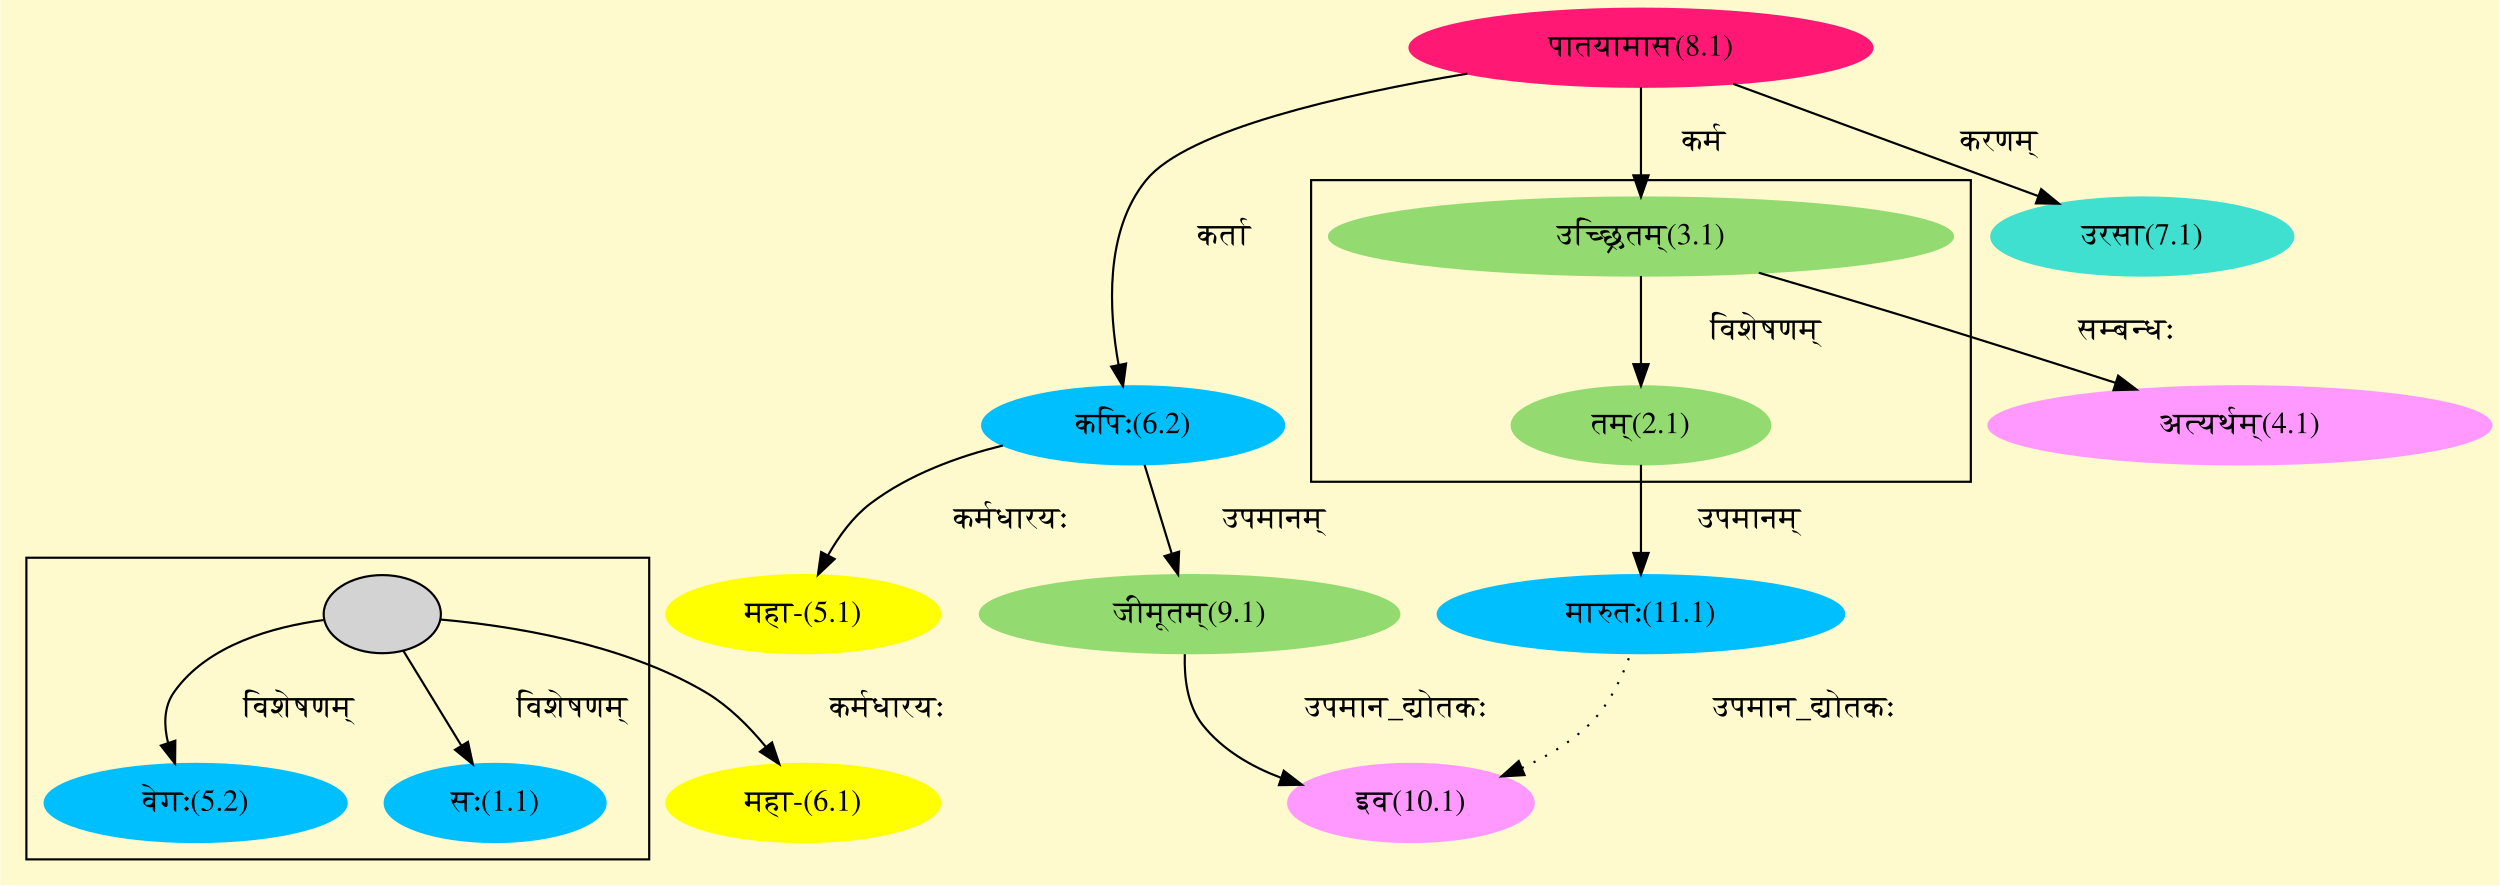
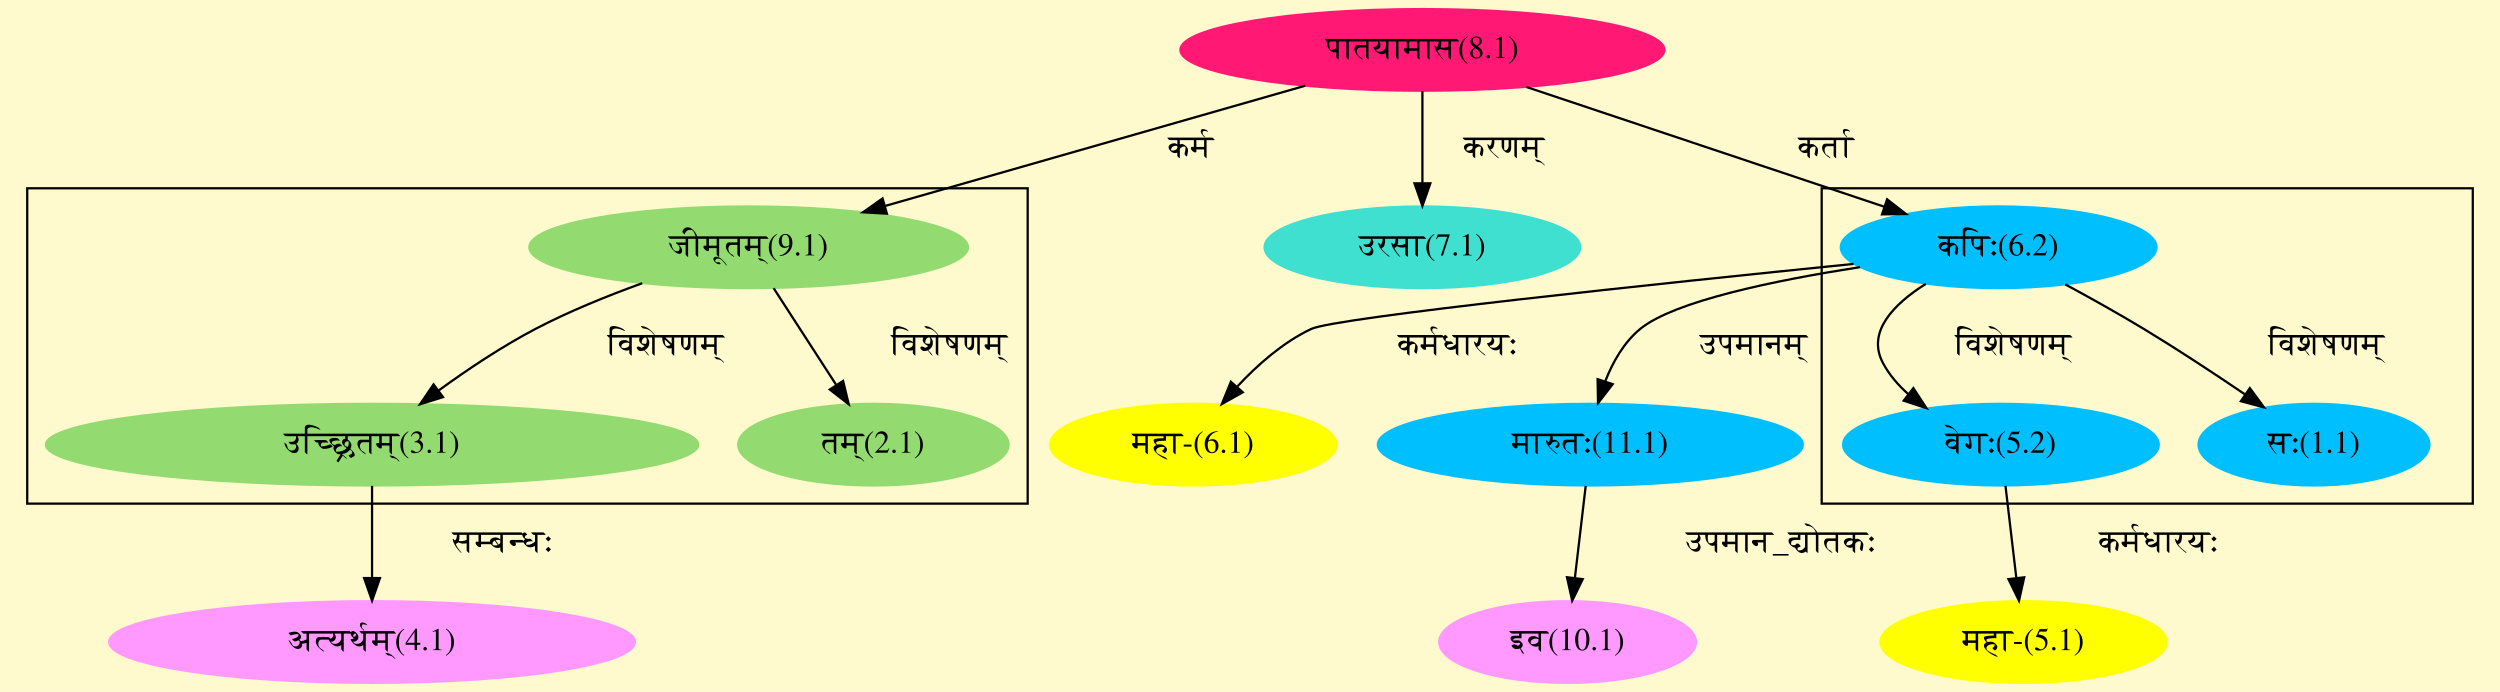
- <svg xmlns="http://www.w3.org/2000/svg" width="1152pt" height="408pt" viewBox="0.00 0.00 1151.69 408.00">
-   <g id="graph0" class="graph" transform="scale(1 1) rotate(0) translate(4 404)">
-     <polygon fill="#fffacd" stroke="transparent" points="-4,4 -4,-404 1147.69,-404 1147.69,4 -4,4" />
+ <svg xmlns="http://www.w3.org/2000/svg" width="1102pt" height="305pt" viewBox="0.00 0.00 1102.00 305.00">
+   <g id="graph0" class="graph" transform="scale(1 1) rotate(0) translate(4 301)">
+     <polygon fill="#fffacd" stroke="transparent" points="-4,4 -4,-301 1098,-301 1098,4 -4,4" />
    <g id="clust1" class="cluster">
-       <polygon fill="#fffacd" stroke="black" points="8,-8 8,-147 295,-147 295,-8 8,-8" />
+       <polygon fill="#fffacd" stroke="black" points="799,-79 799,-218 1086,-218 1086,-79 799,-79" />
    </g>
    <g id="clust2" class="cluster">
-       <polygon fill="#fffacd" stroke="black" points="600,-182 600,-321 904,-321 904,-182 600,-182" />
+       <polygon fill="#fffacd" stroke="black" points="8,-79 8,-218 449,-218 449,-79 8,-79" />
    </g>
    <g id="node1" class="node">
-       <ellipse fill="#00bfff" stroke="#00bfff" cx="224" cy="-34" rx="50.89" ry="18" />
-       <text text-anchor="middle" x="224" y="-30.3" font-family="Times,serif" font-size="14.00">सः(1.1)</text>
+       <ellipse fill="#00bfff" stroke="#00bfff" cx="1016" cy="-105" rx="50.89" ry="18" />
+       <text text-anchor="middle" x="1016" y="-101.3" font-family="Times,serif" font-size="14.00">सः(1.1)</text>
    </g>
    <g id="node2" class="node">
-       <ellipse fill="lightgrey" stroke="black" cx="172" cy="-121" rx="27" ry="18" />
+       <ellipse fill="#00bfff" stroke="#00bfff" cx="877" cy="-192" rx="69.59" ry="18" />
+       <text text-anchor="middle" x="877" y="-188.3" font-family="Times,serif" font-size="14.00">कपिः(6.2)</text>
    </g>
    <g id="edge1" class="edge">
-       <path fill="none" stroke="black" d="M208.35,-60.58C199.69,-74.73 189.21,-91.88 181.72,-104.1" />
-       <polygon fill="black" stroke="black" points="211.49,-62.15 213.73,-51.79 205.52,-58.5 211.49,-62.15" />
-       <text text-anchor="middle" x="259.5" y="-73.8" font-family="Times,serif" font-size="14.00">विशेषणम्</text>
+       <path fill="none" stroke="black" d="M985.58,-127.16C972.1,-136.3 955.94,-146.96 941,-156 929.84,-162.75 917.3,-169.74 906.3,-175.68" />
+       <polygon fill="black" stroke="black" points="987.73,-129.93 994.01,-121.4 983.78,-124.15 987.73,-129.93" />
+       <text text-anchor="middle" x="1021.5" y="-144.8" font-family="Times,serif" font-size="14.00">विशेषणम्</text>
+     </g>
+     <g id="node10" class="node">
+       <ellipse fill="#ff1975" stroke="#ff1975" cx="623" cy="-279" rx="106.68" ry="18" />
+       <text text-anchor="middle" x="623" y="-275.3" font-family="Times,serif" font-size="14.00">पातयामास(8.1)</text>
+     </g>
+     <g id="edge8" class="edge">
+       <path fill="none" stroke="black" d="M826.44,-209.92C780.49,-225.3 713.29,-247.79 668.86,-262.65" />
+       <polygon fill="black" stroke="black" points="827.82,-213.15 836.19,-206.66 825.6,-206.51 827.82,-213.15" />
+       <text text-anchor="middle" x="801" y="-231.8" font-family="Times,serif" font-size="14.00">कर्ता</text>
    </g>
    <g id="node3" class="node">
-       <ellipse fill="#00bfff" stroke="#00bfff" cx="86" cy="-34" rx="69.59" ry="18" />
-       <text text-anchor="middle" x="86" y="-30.3" font-family="Times,serif" font-size="14.00">वेगः(5.2)</text>
+       <ellipse fill="#00bfff" stroke="#00bfff" cx="878" cy="-105" rx="69.59" ry="18" />
+       <text text-anchor="middle" x="878" y="-101.3" font-family="Times,serif" font-size="14.00">वेगः(5.2)</text>
    </g>
    <g id="edge6" class="edge">
-       <path fill="none" stroke="black" d="M73.31,-61.58C71.31,-69.66 71.24,-78.19 76,-85 91.46,-107.09 122.41,-115.29 145,-118.3" />
-       <polygon fill="black" stroke="black" points="76.63,-62.68 76.52,-52.09 70,-60.44 76.63,-62.68" />
-       <text text-anchor="middle" x="133.5" y="-73.8" font-family="Times,serif" font-size="14.00">विशेषणम्</text>
+       <path fill="none" stroke="black" d="M837.24,-127.2C832.74,-131.18 828.78,-135.77 826,-141 818.72,-154.68 830.71,-166.92 844.88,-175.87" />
+       <polygon fill="black" stroke="black" points="839.42,-129.93 845.21,-121.06 835.15,-124.38 839.42,-129.93" />
+       <text text-anchor="middle" x="883.5" y="-144.8" font-family="Times,serif" font-size="14.00">विशेषणम्</text>
    </g>
    <g id="node4" class="node">
-       <ellipse fill="#93db70" stroke="#93db70" cx="752" cy="-208" rx="59.59" ry="18" />
-       <text text-anchor="middle" x="752" y="-204.3" font-family="Times,serif" font-size="14.00">तम्(2.1)</text>
+       <ellipse fill="#93db70" stroke="#93db70" cx="381" cy="-105" rx="59.59" ry="18" />
+       <text text-anchor="middle" x="381" y="-101.3" font-family="Times,serif" font-size="14.00">तम्(2.1)</text>
    </g>
    <g id="node5" class="node">
-       <ellipse fill="#93db70" stroke="#93db70" cx="752" cy="-295" rx="143.77" ry="18" />
-       <text text-anchor="middle" x="752" y="-291.3" font-family="Times,serif" font-size="14.00">उच्छ्र्रितम्(3.1)</text>
+       <ellipse fill="#93db70" stroke="#93db70" cx="326" cy="-192" rx="96.68" ry="18" />
+       <text text-anchor="middle" x="326" y="-188.3" font-family="Times,serif" font-size="14.00">जीमूतम्(9.1)</text>
    </g>
    <g id="edge2" class="edge">
-       <path fill="none" stroke="black" d="M752,-236.27C752,-249.58 752,-265.19 752,-276.82" />
-       <polygon fill="black" stroke="black" points="755.5,-236.2 752,-226.2 748.5,-236.2 755.5,-236.2" />
-       <text text-anchor="middle" x="809.5" y="-247.8" font-family="Times,serif" font-size="14.00">विशेषणम्</text>
+       <path fill="none" stroke="black" d="M364.6,-131.34C355.7,-145.1 344.93,-161.74 337.03,-173.95" />
+       <polygon fill="black" stroke="black" points="367.64,-133.09 370.13,-122.79 361.76,-129.29 367.64,-133.09" />
+       <text text-anchor="middle" x="414.5" y="-144.8" font-family="Times,serif" font-size="14.00">विशेषणम्</text>
+     </g>
+     <g id="edge10" class="edge">
+       <path fill="none" stroke="black" d="M386.24,-210.24C440.63,-225.81 519.82,-248.47 571.37,-263.22" />
+       <polygon fill="black" stroke="black" points="386.96,-206.81 376.38,-207.42 385.03,-213.54 386.96,-206.81" />
+       <text text-anchor="middle" x="521" y="-231.8" font-family="Times,serif" font-size="14.00">कर्म</text>
    </g>
    <g id="node6" class="node">
-       <ellipse fill="#ff1975" stroke="#ff1975" cx="752" cy="-382" rx="106.68" ry="18" />
-       <text text-anchor="middle" x="752" y="-378.3" font-family="Times,serif" font-size="14.00">पातयामास(8.1)</text>
+       <ellipse fill="#93db70" stroke="#93db70" cx="160" cy="-105" rx="143.77" ry="18" />
+       <text text-anchor="middle" x="160" y="-101.3" font-family="Times,serif" font-size="14.00">उच्छ्र्रितम्(3.1)</text>
    </g>
    <g id="edge3" class="edge">
-       <path fill="none" stroke="black" d="M752,-323.27C752,-336.58 752,-352.19 752,-363.82" />
-       <polygon fill="black" stroke="black" points="755.5,-323.2 752,-313.2 748.5,-323.2 755.5,-323.2" />
-       <text text-anchor="middle" x="781" y="-334.8" font-family="Times,serif" font-size="14.00">कर्म</text>
+       <path fill="none" stroke="black" d="M189.46,-128.96C202.1,-138.13 217.32,-148.32 232,-156 246.82,-163.75 263.74,-170.6 279.1,-176.15" />
+       <polygon fill="black" stroke="black" points="191.28,-125.95 181.16,-122.81 187.11,-131.57 191.28,-125.95" />
+       <text text-anchor="middle" x="289.5" y="-144.8" font-family="Times,serif" font-size="14.00">विशेषणम्</text>
    </g>
    <g id="node7" class="node">
-       <ellipse fill="#ff99ff" stroke="#ff99ff" cx="1028" cy="-208" rx="115.88" ry="18" />
-       <text text-anchor="middle" x="1028" y="-204.3" font-family="Times,serif" font-size="14.00">अत्यर्थम्(4.1)</text>
+       <ellipse fill="#ff99ff" stroke="#ff99ff" cx="160" cy="-18" rx="115.88" ry="18" />
+       <text text-anchor="middle" x="160" y="-14.3" font-family="Times,serif" font-size="14.00">अत्यर्थम्(4.1)</text>
    </g>
    <g id="edge4" class="edge">
-       <path fill="none" stroke="black" d="M970.56,-227.63C940.88,-237.17 904.05,-248.88 871,-259 849.89,-265.46 826.61,-272.36 806.28,-278.31" />
-       <polygon fill="black" stroke="black" points="971.89,-230.88 980.33,-224.48 969.74,-224.22 971.89,-230.88" />
-       <text text-anchor="middle" x="975.5" y="-247.8" font-family="Times,serif" font-size="14.00">सम्बन्धः</text>
+       <path fill="none" stroke="black" d="M160,-46.27C160,-59.58 160,-75.19 160,-86.82" />
+       <polygon fill="black" stroke="black" points="163.5,-46.2 160,-36.2 156.5,-46.2 163.5,-46.2" />
+       <text text-anchor="middle" x="217.5" y="-57.8" font-family="Times,serif" font-size="14.00">सम्बन्धः</text>
    </g>
    <g id="node8" class="node">
-       <ellipse fill="#ffff00" stroke="#ffff00" cx="366" cy="-121" rx="63.09" ry="18" />
-       <text text-anchor="middle" x="366" y="-117.3" font-family="Times,serif" font-size="14.00">महा-(5.1)</text>
+       <ellipse fill="#ffff00" stroke="#ffff00" cx="888" cy="-18" rx="63.09" ry="18" />
+       <text text-anchor="middle" x="888" y="-14.3" font-family="Times,serif" font-size="14.00">महा-(5.1)</text>
+     </g>
+     <g id="edge5" class="edge">
+       <path fill="none" stroke="black" d="M884.79,-46.27C883.23,-59.58 881.39,-75.19 880.02,-86.82" />
+       <polygon fill="black" stroke="black" points="888.28,-46.54 885.98,-36.2 881.33,-45.72 888.28,-46.54" />
+       <text text-anchor="middle" x="947.5" y="-57.8" font-family="Times,serif" font-size="14.00">कर्मधारयः</text>
    </g>
    <g id="node9" class="node">
-       <ellipse fill="#00bfff" stroke="#00bfff" cx="518" cy="-208" rx="69.59" ry="18" />
-       <text text-anchor="middle" x="518" y="-204.3" font-family="Times,serif" font-size="14.00">कपिः(6.2)</text>
-     </g>
-     <g id="edge5" class="edge">
-       <path fill="none" stroke="black" d="M377.46,-148.23C382.37,-156.87 388.87,-165.84 397,-172 414.6,-185.34 437.15,-193.61 458,-198.72" />
-       <polygon fill="black" stroke="black" points="380.45,-146.4 372.75,-139.13 374.23,-149.62 380.45,-146.4" />
-       <text text-anchor="middle" x="461.5" y="-160.8" font-family="Times,serif" font-size="14.00">कर्मधारयः</text>
-     </g>
-     <g id="edge8" class="edge">
-       <path fill="none" stroke="black" d="M511.3,-235.84C506.8,-260.72 504.74,-297.35 524,-321 542.84,-344.13 614.13,-360.37 672.04,-370.07" />
-       <polygon fill="black" stroke="black" points="514.75,-236.47 513.33,-225.97 507.89,-235.06 514.75,-236.47" />
-       <text text-anchor="middle" x="560" y="-291.3" font-family="Times,serif" font-size="14.00">कर्ता</text>
-     </g>
-     <g id="node10" class="node">
-       <ellipse fill="#ffff00" stroke="#ffff00" cx="366" cy="-34" rx="63.09" ry="18" />
-       <text text-anchor="middle" x="366" y="-30.3" font-family="Times,serif" font-size="14.00">महा-(6.1)</text>
+       <ellipse fill="#ffff00" stroke="#ffff00" cx="522" cy="-105" rx="63.09" ry="18" />
+       <text text-anchor="middle" x="522" y="-101.3" font-family="Times,serif" font-size="14.00">महा-(6.1)</text>
    </g>
    <g id="edge7" class="edge">
-       <path fill="none" stroke="black" d="M348.66,-59.98C341.14,-69.1 331.62,-78.72 321,-85 282.47,-107.8 230.11,-115.75 198.82,-118.52" />
-       <polygon fill="black" stroke="black" points="351.6,-61.89 354.97,-51.84 346.07,-57.6 351.6,-61.89" />
-       <text text-anchor="middle" x="404.5" y="-73.8" font-family="Times,serif" font-size="14.00">कर्मधारयः</text>
+       <path fill="none" stroke="black" d="M541.44,-130.67C550.31,-140.18 561.61,-150.16 574,-156 584.67,-161.03 727.38,-176.02 813.08,-184.67" />
+       <polygon fill="black" stroke="black" points="543.82,-128.08 534.58,-122.89 538.57,-132.71 543.82,-128.08" />
+       <text text-anchor="middle" x="638.5" y="-144.8" font-family="Times,serif" font-size="14.00">कर्मधारयः</text>
    </g>
    <g id="node11" class="node">
-       <ellipse fill="#40e0d0" stroke="#40e0d0" cx="983" cy="-295" rx="69.59" ry="18" />
-       <text text-anchor="middle" x="983" y="-291.3" font-family="Times,serif" font-size="14.00">उरसा(7.1)</text>
+       <ellipse fill="#40e0d0" stroke="#40e0d0" cx="623" cy="-192" rx="69.59" ry="18" />
+       <text text-anchor="middle" x="623" y="-188.3" font-family="Times,serif" font-size="14.00">उरसा(7.1)</text>
    </g>
    <g id="edge9" class="edge">
-       <path fill="none" stroke="black" d="M934.99,-313.67C893.52,-328.93 834.17,-350.77 794.42,-365.39" />
-       <polygon fill="black" stroke="black" points="936.42,-316.87 944.6,-310.13 934,-310.3 936.42,-316.87" />
-       <text text-anchor="middle" x="917" y="-334.8" font-family="Times,serif" font-size="14.00">करणम्</text>
+       <path fill="none" stroke="black" d="M623,-220.27C623,-233.58 623,-249.19 623,-260.82" />
+       <polygon fill="black" stroke="black" points="626.5,-220.2 623,-210.2 619.5,-220.2 626.5,-220.2" />
+       <text text-anchor="middle" x="659" y="-231.8" font-family="Times,serif" font-size="14.00">करणम्</text>
    </g>
    <g id="node12" class="node">
-       <ellipse fill="#93db70" stroke="#93db70" cx="544" cy="-121" rx="96.68" ry="18" />
-       <text text-anchor="middle" x="544" y="-117.3" font-family="Times,serif" font-size="14.00">जीमूतम्(9.1)</text>
-     </g>
-     <g id="edge10" class="edge">
-       <path fill="none" stroke="black" d="M535.78,-148.87C531.68,-162.27 526.85,-178.08 523.25,-189.82" />
-       <polygon fill="black" stroke="black" points="539.16,-149.79 538.74,-139.2 532.47,-147.74 539.16,-149.79" />
-       <text text-anchor="middle" x="583" y="-160.8" font-family="Times,serif" font-size="14.00">उपमानम्</text>
+       <ellipse fill="#ff99ff" stroke="#ff99ff" cx="687" cy="-18" rx="56.59" ry="18" />
+       <text text-anchor="middle" x="687" y="-14.3" font-family="Times,serif" font-size="14.00">इव(10.1)</text>
    </g>
    <g id="node13" class="node">
-       <ellipse fill="#ff99ff" stroke="#ff99ff" cx="646" cy="-34" rx="56.59" ry="18" />
-       <text text-anchor="middle" x="646" y="-30.3" font-family="Times,serif" font-size="14.00">इव(10.1)</text>
+       <ellipse fill="#00bfff" stroke="#00bfff" cx="697" cy="-105" rx="93.68" ry="18" />
+       <text text-anchor="middle" x="697" y="-101.3" font-family="Times,serif" font-size="14.00">मारुतः(11.1)</text>
    </g>
    <g id="edge11" class="edge">
-       <path fill="none" stroke="black" d="M586.2,-45.56C572.41,-50.75 559.13,-58.48 550,-70 542.83,-79.04 541.46,-92.05 541.81,-102.54" />
-       <polygon fill="black" stroke="black" points="587.4,-48.85 595.78,-42.37 585.19,-42.21 587.4,-48.85" />
-       <text text-anchor="middle" x="639" y="-73.8" font-family="Times,serif" font-size="14.00">उपमान_द्योतकः</text>
-     </g>
-     <g id="node14" class="node">
-       <ellipse fill="#00bfff" stroke="#00bfff" cx="752" cy="-121" rx="93.68" ry="18" />
-       <text text-anchor="middle" x="752" y="-117.3" font-family="Times,serif" font-size="14.00">मारुतः(11.1)</text>
+       <path fill="none" stroke="black" d="M690.21,-46.27C691.77,-59.58 693.61,-75.19 694.98,-86.82" />
+       <polygon fill="black" stroke="black" points="693.67,-45.72 689.02,-36.2 686.72,-46.54 693.67,-45.72" />
+       <text text-anchor="middle" x="781" y="-57.8" font-family="Times,serif" font-size="14.00">उपमान_द्योतकः</text>
    </g>
    <g id="edge12" class="edge">
-       <path fill="none" stroke="black" stroke-dasharray="1,5" d="M697.1,-50.1C708.22,-55.12 719.26,-61.64 728,-70 737.32,-78.92 743.46,-92.2 747.19,-102.83" />
-       <polygon fill="black" stroke="black" points="698.36,-46.84 687.78,-46.23 695.67,-53.3 698.36,-46.84" />
-       <text text-anchor="middle" x="827" y="-73.8" font-family="Times,serif" font-size="14.00">उपमान_द्योतकः</text>
-     </g>
-     <g id="edge13" class="edge">
-       <path fill="none" stroke="black" d="M752,-149.27C752,-162.58 752,-178.19 752,-189.82" />
-       <polygon fill="black" stroke="black" points="755.5,-149.2 752,-139.2 748.5,-149.2 755.5,-149.2" />
-       <text text-anchor="middle" x="802" y="-160.8" font-family="Times,serif" font-size="14.00">उपमानम्</text>
+       <path fill="none" stroke="black" d="M703.61,-132.96C706.93,-141.44 711.83,-150.12 719,-156 733.88,-168.21 778.08,-177.37 815.96,-183.26" />
+       <polygon fill="black" stroke="black" points="706.87,-131.66 700.4,-123.27 700.22,-133.86 706.87,-131.66" />
+       <text text-anchor="middle" x="769" y="-144.8" font-family="Times,serif" font-size="14.00">उपमानम्</text>
    </g>
  </g>
</svg>
